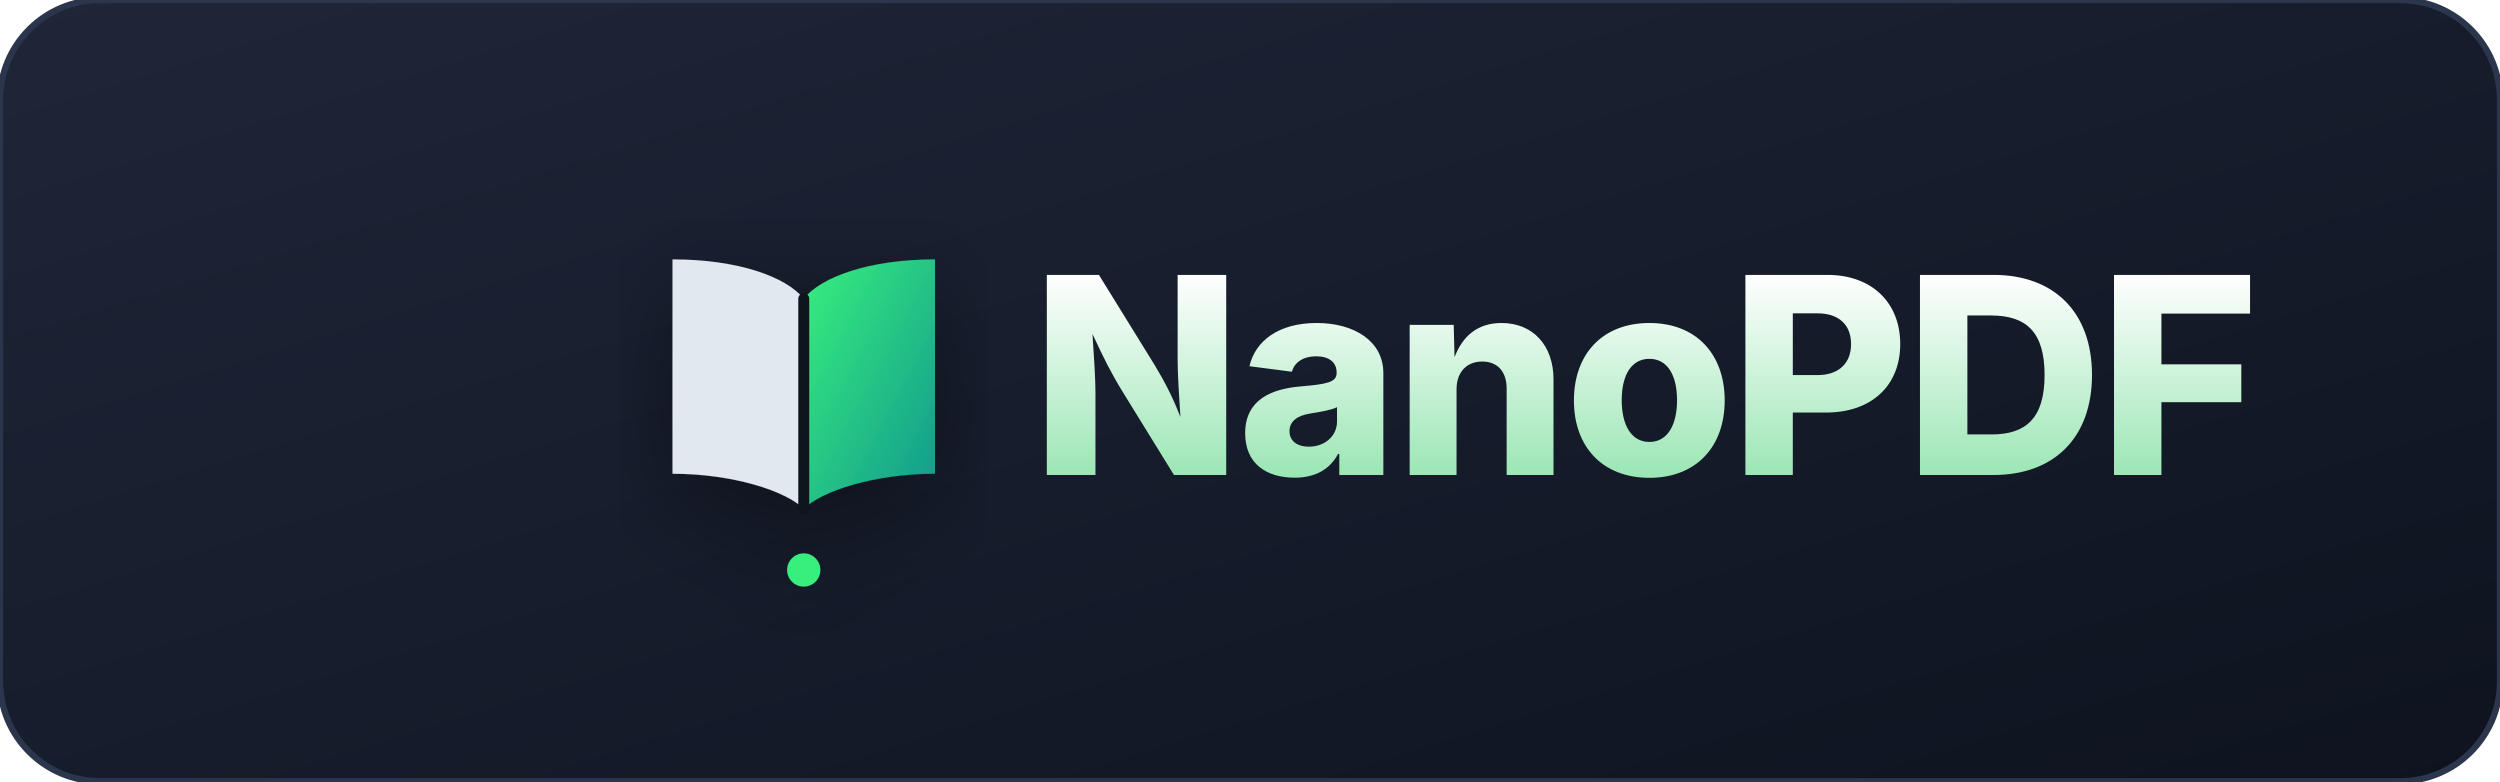
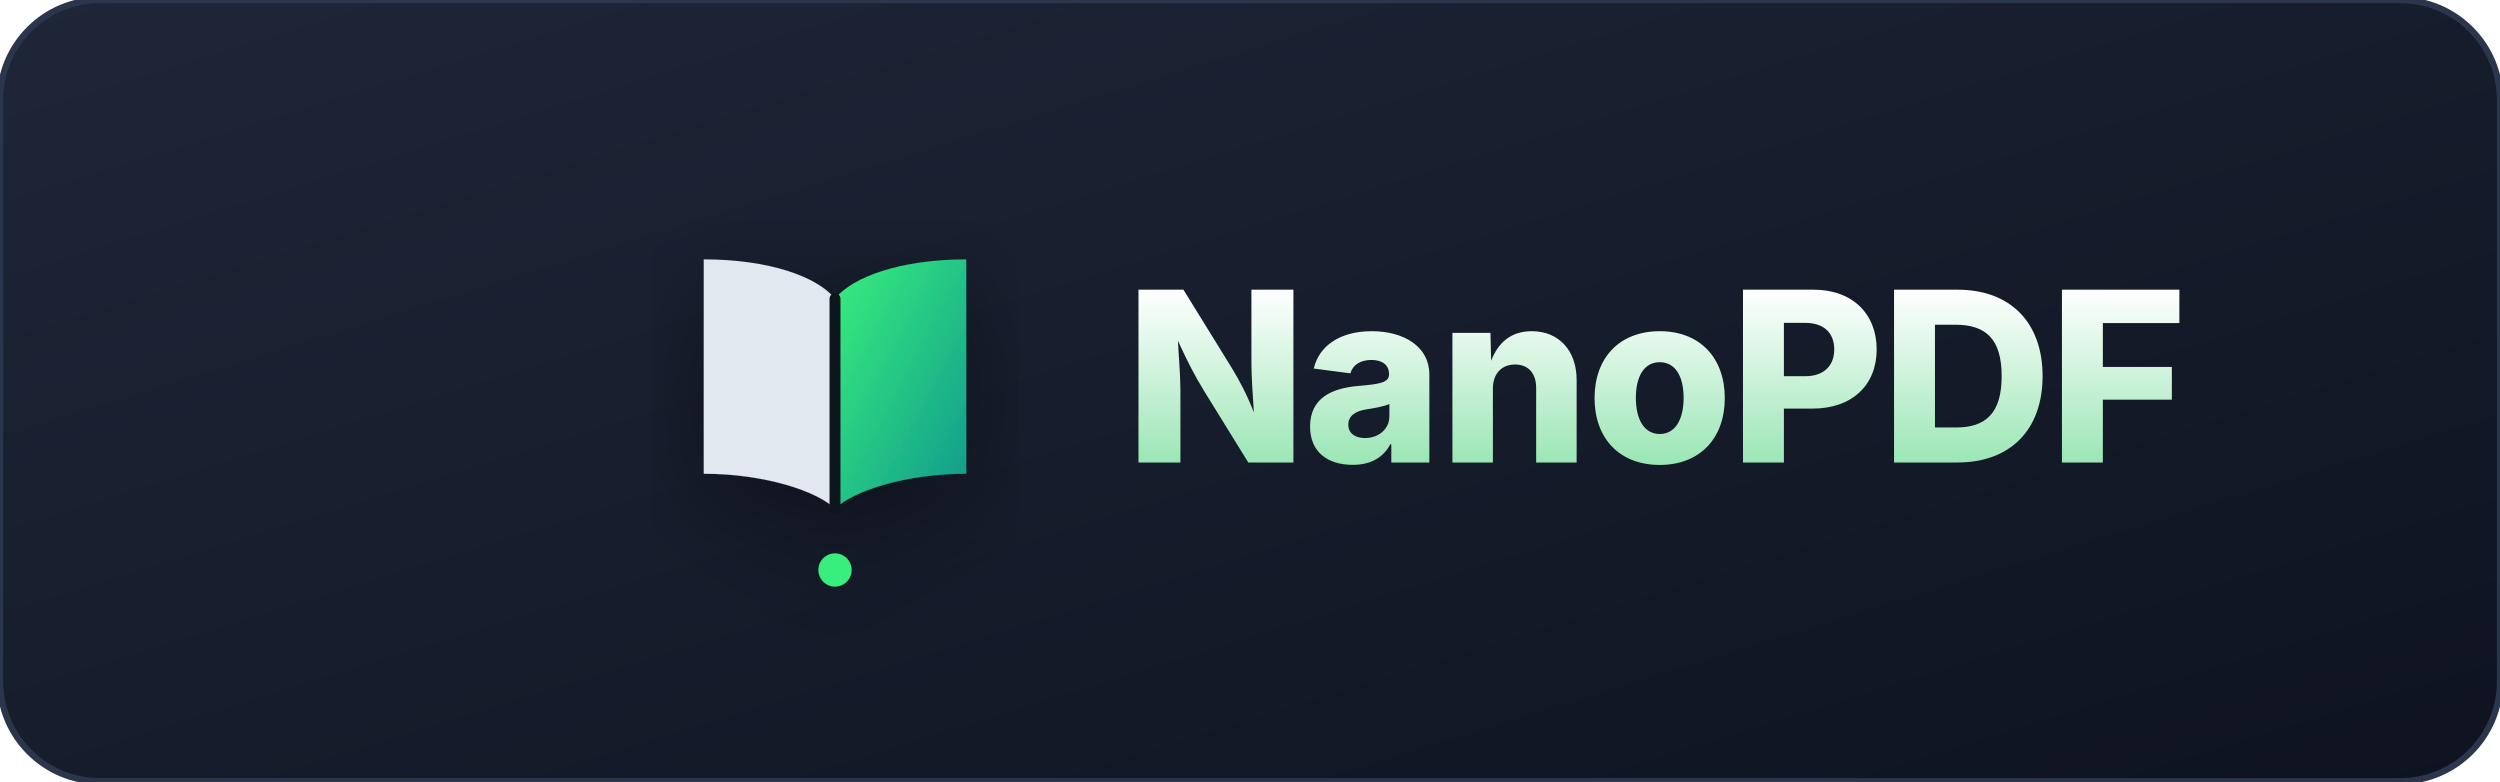
<svg xmlns="http://www.w3.org/2000/svg" viewBox="0 0 800 250" width="100%" height="100%">
  <defs>
    <linearGradient id="bg" x1="0%" y1="0%" x2="100%" y2="100%">
      <stop offset="0%" stop-color="#1E2638" />
      <stop offset="100%" stop-color="#0E131F" />
    </linearGradient>
    <linearGradient id="pageGlow" x1="0%" y1="0%" x2="100%" y2="100%">
      <stop offset="0%" stop-color="#38EF7D" />
      <stop offset="100%" stop-color="#11998E" />
    </linearGradient>
    <linearGradient id="textGrad" x1="0%" y1="0%" x2="0%" y2="100%">
      <stop offset="0%" stop-color="#FFFFFF" />
      <stop offset="100%" stop-color="#9AE6B4" />
    </linearGradient>
    <filter id="shadow" x="-20%" y="-20%" width="140%" height="140%">
      <feDropShadow dx="0" dy="6" stdDeviation="12" flood-color="#000000" flood-opacity="0.4" />
    </filter>
  </defs>
  <rect width="800" height="250" rx="32" fill="url(#bg)" stroke="#2B364C" stroke-width="2" />
-   <g transform="translate(190, 0)">
+   <g transform="translate(200, 0)">
    <g transform="translate(0, 55) scale(1.4)" filter="url(#shadow)">
      <path d="M 18 20 C 33 20, 44 24, 48 29 L 48 77 C 44 73, 32 69, 18 69 Z" fill="#E2E8F0" />
      <path d="M 78 20 C 63 20, 52 24, 48 29 L 48 77 C 52 73, 64 69, 78 69 Z" fill="url(#pageGlow)" />
      <line x1="48" y1="29" x2="48" y2="77" stroke="#0E131F" stroke-width="2.5" stroke-linecap="round" />
      <circle cx="48" cy="91" r="3.8" fill="#38EF7D" />
    </g>
-     <text x="140" y="152" font-family="-apple-system, BlinkMacSystemFont, 'SF Pro Display', sans-serif" font-size="88" font-weight="800" letter-spacing="-1.5" fill="url(#textGrad)">NanoPDF</text>
+     <text x="160" y="148" font-family="-apple-system, BlinkMacSystemFont, 'SF Pro Display', sans-serif" font-size="76" font-weight="800" letter-spacing="-1.2" fill="url(#textGrad)">NanoPDF</text>
  </g>
</svg>
